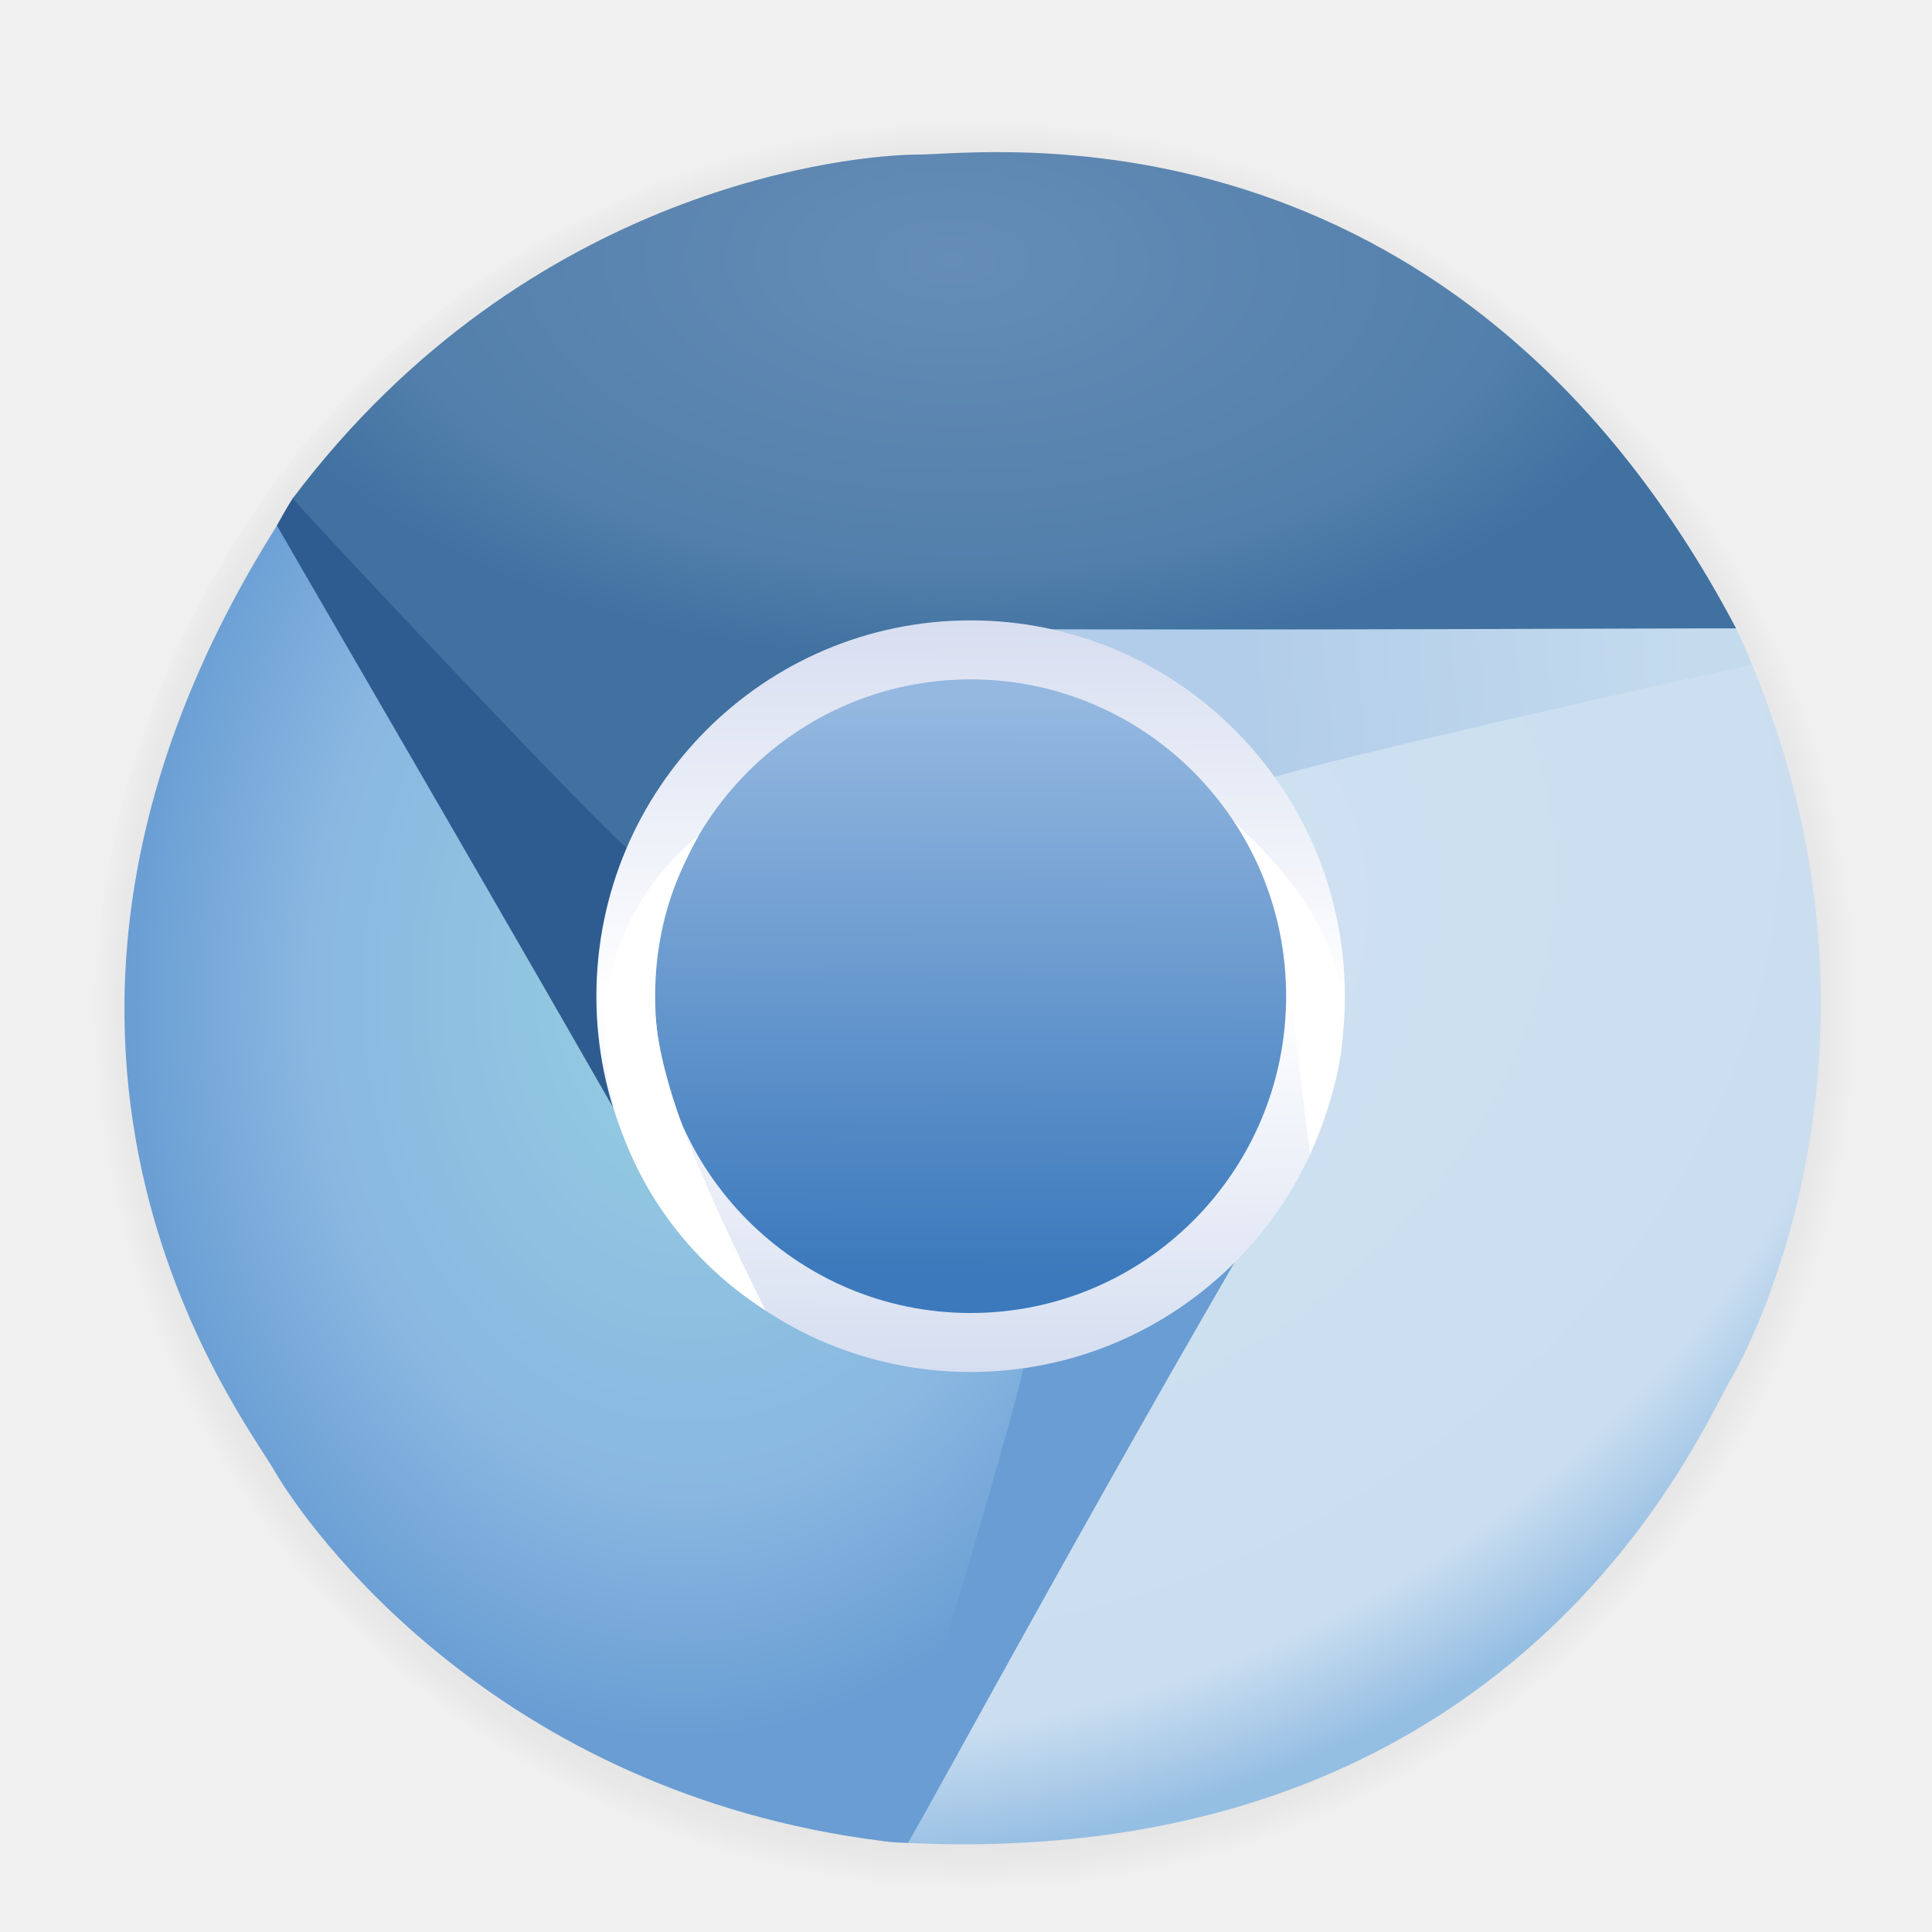
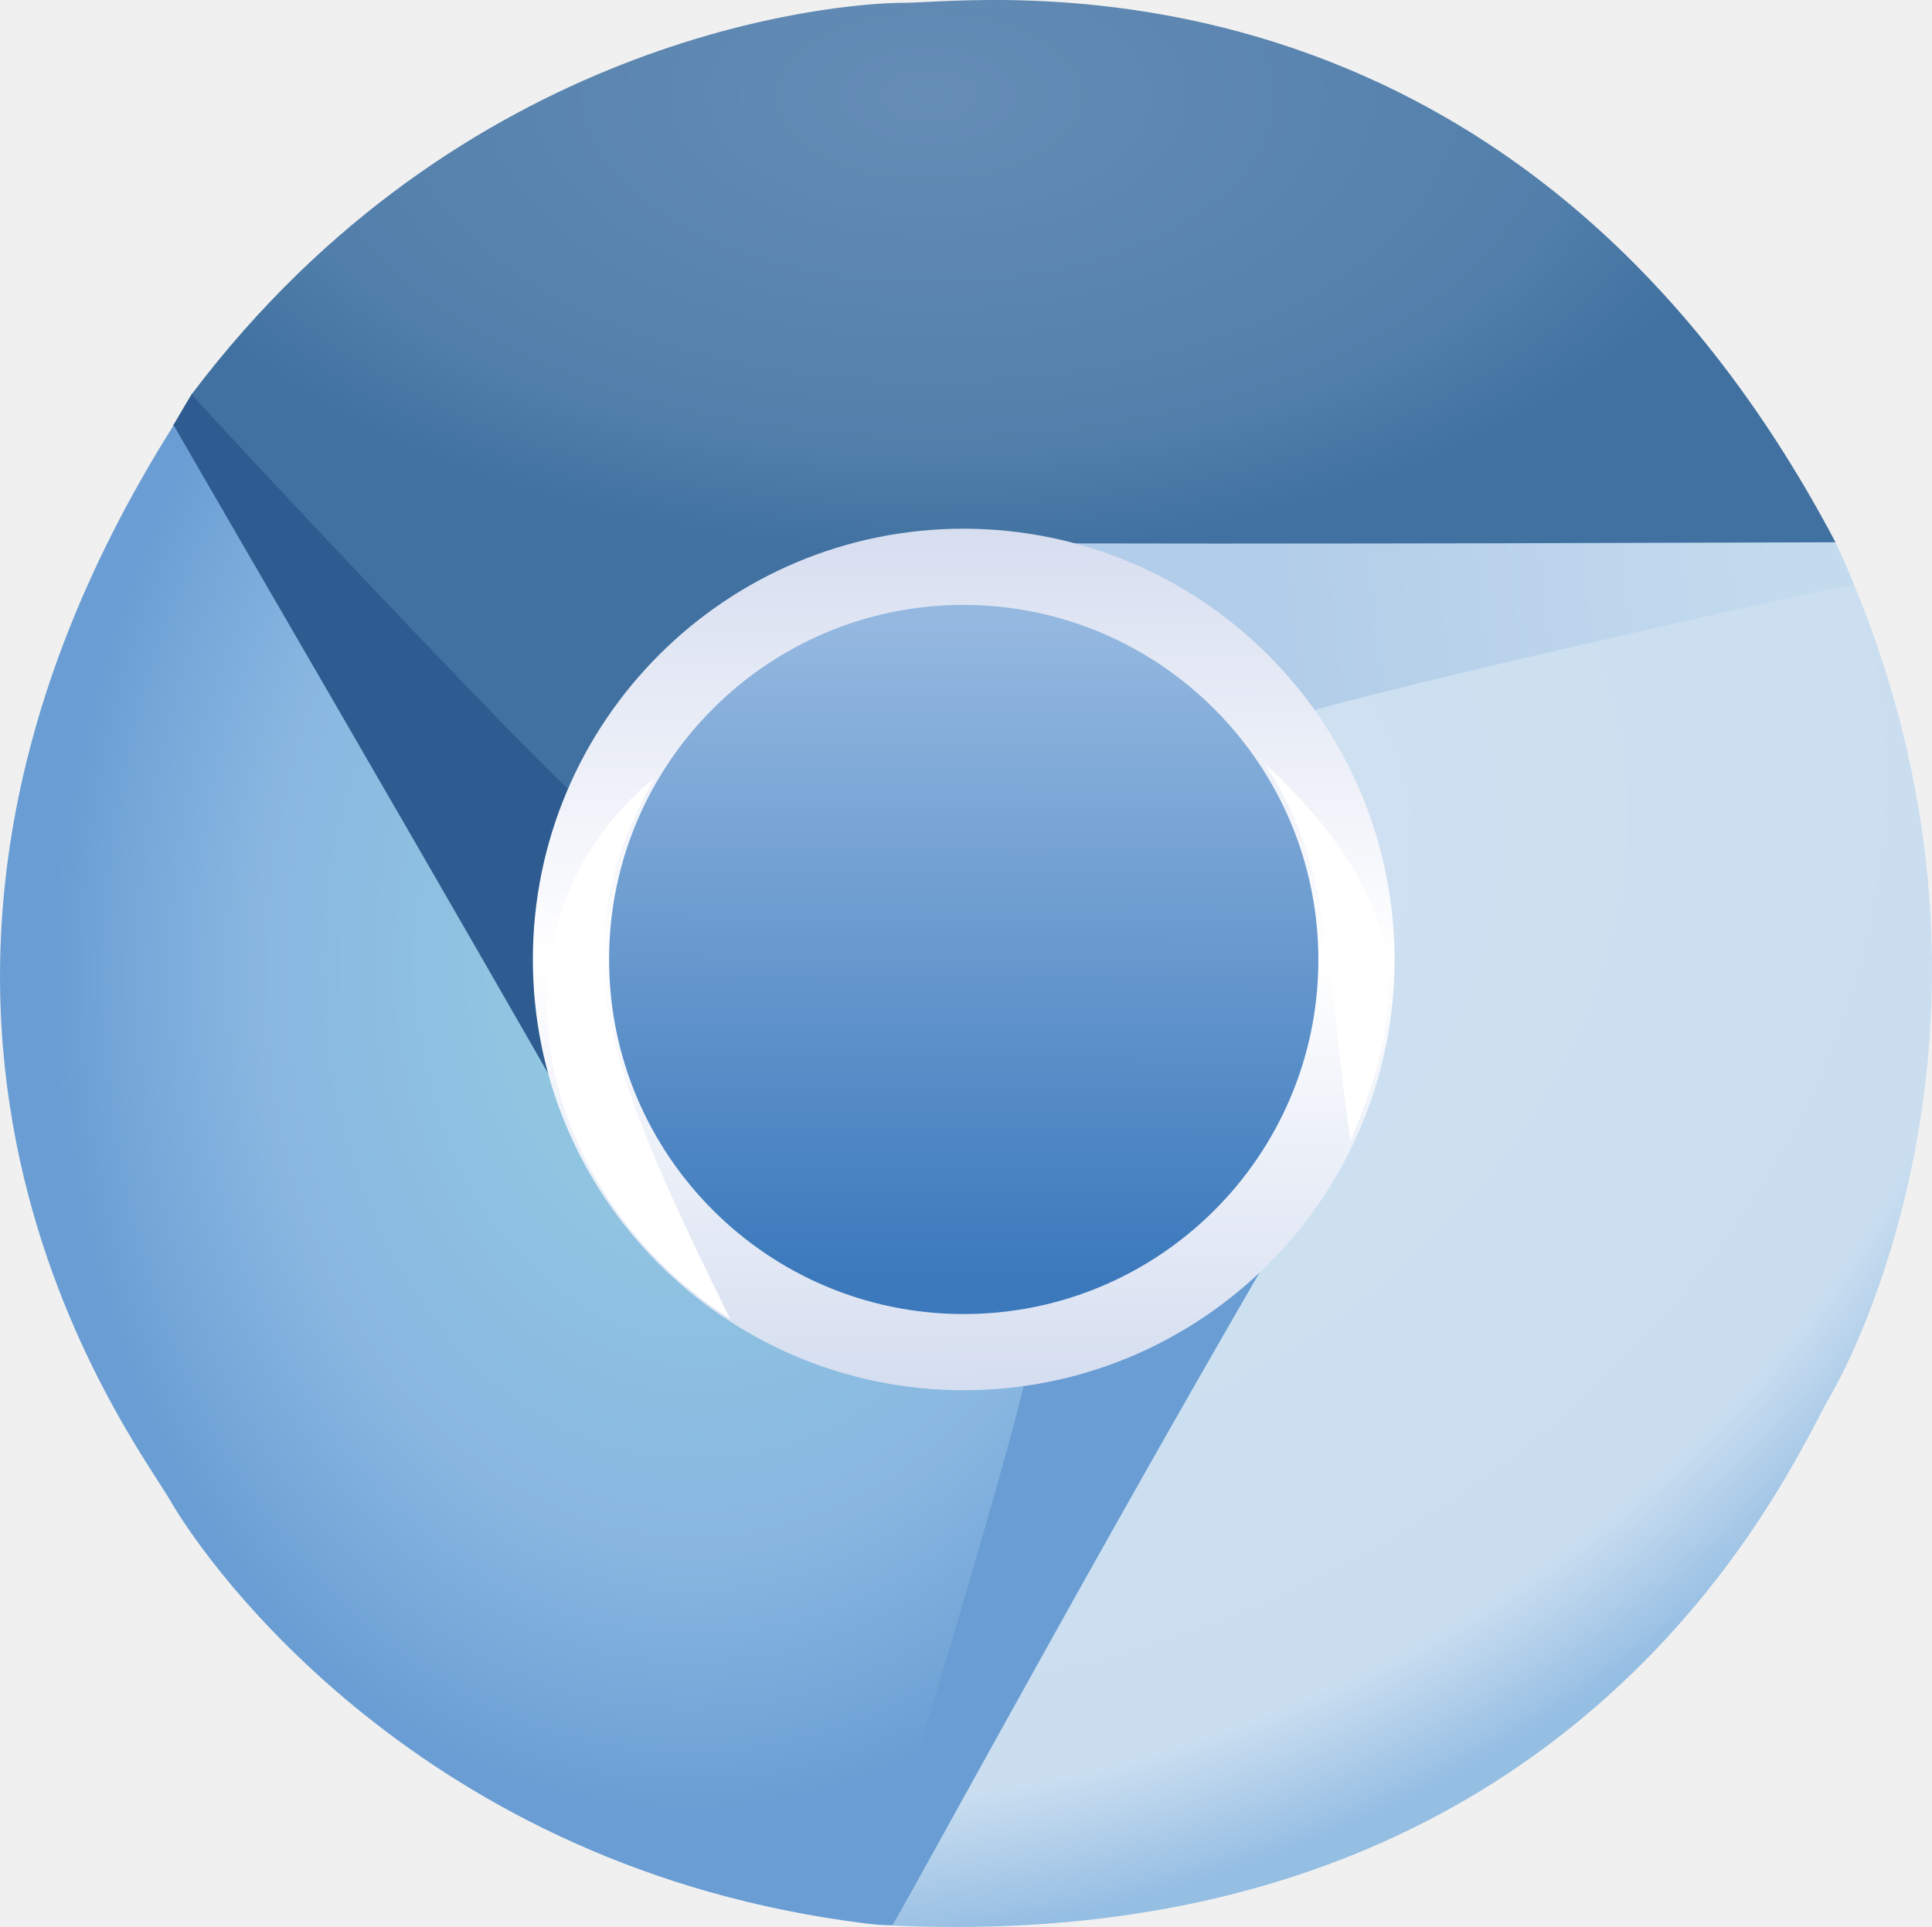
- <svg xmlns="http://www.w3.org/2000/svg" xmlns:xlink="http://www.w3.org/1999/xlink" version="1.1" width="256" height="256" id="svg3039">
-   <defs id="defs3043">
-     <linearGradient id="linearGradient3803">
-       <stop style="stop-color:#d7def0;stop-opacity:1;" offset="0" id="stop3805" />
-       <stop id="stop3811" offset="0.5" style="stop-color:#ffffff;stop-opacity:1" />
-       <stop style="stop-color:#d5def0;stop-opacity:1" offset="1" id="stop3807" />
+ <svg xmlns="http://www.w3.org/2000/svg" id="Layer_1" data-name="Layer 1" viewBox="0 0 255.3 254.67">
+   <defs>
+     <style>.cls-1{fill:url(#linear-gradient);}.cls-2{fill:#2e5c91;}.cls-3{fill:url(#radial-gradient);}.cls-4{fill:#699dd3;}.cls-5{fill:url(#radial-gradient-2);}.cls-6{fill:url(#radial-gradient-3);}.cls-7{stroke-width:10.07px;fill:url(#linear-gradient-2);stroke:url(#linear-gradient-3);}.cls-8{fill:#fff;}</style>
+     <linearGradient id="linear-gradient" x1="166.38" y1="179.86" x2="233.04" y2="187.09" gradientTransform="matrix(1, 0, 0, -1, 3.39, 265.42)" gradientUnits="userSpaceOnUse">
+       <stop offset="0" stop-color="#b2cde9" />
+       <stop offset="1" stop-color="#c4dbee" />
    </linearGradient>
-     <linearGradient id="linearGradient3776">
-       <stop id="stop3778" offset="0" style="stop-color:#b2cde9;stop-opacity:1" />
-       <stop id="stop3780" offset="1" style="stop-color:#c4dbee;stop-opacity:1" />
+     <radialGradient id="radial-gradient" cx="131.29" cy="1003.63" r="108.61" gradientTransform="matrix(-0.01, 0.56, 1.03, 0.01, -909.35, -69.75)" gradientUnits="userSpaceOnUse">
+       <stop offset="0" stop-color="#658db6" />
+       <stop offset="0.77" stop-color="#527fab" />
+       <stop offset="1" stop-color="#4071a0" />
+     </radialGradient>
+     <radialGradient id="radial-gradient-2" cx="-205.53" cy="537.55" r="68.69" gradientTransform="matrix(0.81, 1.7, 2.15, -1.03, -858.56, 1025.45)" gradientUnits="userSpaceOnUse">
+       <stop offset="0" stop-color="#d0e2f1" />
+       <stop offset="0.86" stop-color="#cadef0" />
+       <stop offset="1" stop-color="#95bee3" />
+     </radialGradient>
+     <radialGradient id="radial-gradient-3" cx="-1055.96" cy="610" r="67.47" gradientTransform="matrix(-1.29, -0.09, -0.11, 1.71, -1201.14, -1011.29)" gradientUnits="userSpaceOnUse">
+       <stop offset="0" stop-color="#96d0e1" />
+       <stop offset="0.68" stop-color="#89b7e1" />
+       <stop offset="1" stop-color="#699dd3" />
+     </radialGradient>
+     <linearGradient id="linear-gradient-2" x1="-289.9" y1="0.25" x2="-289.61" y2="111.36" gradientTransform="matrix(0.77, 0, 0, -0.78, 351.67, 170.5)" gradientUnits="userSpaceOnUse">
+       <stop offset="0" stop-color="#3b79bc" />
+       <stop offset="1" stop-color="#94b8e0" />
    </linearGradient>
-     <linearGradient id="linearGradient3750">
-       <stop id="stop3752" offset="0" style="stop-color:#d0e2f1;stop-opacity:1" />
-       <stop style="stop-color:#cadef0;stop-opacity:1" offset="0.856" id="stop3756" />
-       <stop id="stop3754" offset="1" style="stop-color:#95bee3;stop-opacity:1" />
+     <linearGradient id="linear-gradient-3" x1="-290.12" y1="126.68" x2="-289.4" y2="-17.68" gradientTransform="matrix(0.77, 0, 0, -0.78, 351.67, 170.5)" gradientUnits="userSpaceOnUse">
+       <stop offset="0" stop-color="#d7def0" />
+       <stop offset="0.5" stop-color="#fff" />
+       <stop offset="1" stop-color="#d5def0" />
    </linearGradient>
-     <linearGradient id="linearGradient3708">
-       <stop style="stop-color:#658db6;stop-opacity:1" offset="0" id="stop3710" />
-       <stop id="stop3716" offset="0.768" style="stop-color:#527fab;stop-opacity:1;" />
-       <stop style="stop-color:#4071a0;stop-opacity:1" offset="1" id="stop3712" />
-     </linearGradient>
-     <linearGradient id="linearGradient3698">
-       <stop style="stop-color:#96d0e1;stop-opacity:1" offset="0" id="stop3700" />
-       <stop id="stop3706" offset="0.678" style="stop-color:#89b7e1;stop-opacity:1" />
-       <stop style="stop-color:#699dd3;stop-opacity:1" offset="1" id="stop3702" />
-     </linearGradient>
-     <linearGradient id="linearGradient3647">
-       <stop style="stop-color:#3b79bc;stop-opacity:1;" offset="0" id="stop3649" />
-       <stop style="stop-color:#94b8e0;stop-opacity:1" offset="1" id="stop3651" />
-     </linearGradient>
-     <linearGradient id="linearGradient3588">
-       <stop style="stop-color:#ffffff;stop-opacity:1" offset="0" id="stop3590" />
-       <stop style="stop-color:#000000;stop-opacity:0;" offset="1" id="stop3592" />
-     </linearGradient>
-     <radialGradient xlink:href="#linearGradient3588" id="radialGradient3594" cx="-118.78" cy="121.492" fx="-118.78" fy="121.492" r="25.492" gradientUnits="userSpaceOnUse" gradientTransform="matrix(0.02177942,-0.9574359,0.9787233,0.02221687,-235.0993,5.068445)" />
-     <linearGradient xlink:href="#linearGradient3647" id="linearGradient3653" x1="-397.813" y1="149.188" x2="-397.559" y2="51.356" gradientUnits="userSpaceOnUse" />
-     <radialGradient xlink:href="#linearGradient3698" id="radialGradient3704" cx="-383.275" cy="217.91" fx="-383.275" fy="217.91" r="59.402" gradientTransform="matrix(-1.286157,-0.08596317,0.1145368,-1.713676,-425.0198,469.501)" gradientUnits="userSpaceOnUse" />
-     <radialGradient xlink:href="#linearGradient3708" id="radialGradient3714" cx="-123.5" cy="-11.571" fx="-123.5" fy="-11.571" r="95.627" gradientTransform="matrix(-0.00756512,0.557514,-1.031459,-0.01398286,113.2397,103.212)" gradientUnits="userSpaceOnUse" />
-     <radialGradient xlink:href="#linearGradient3750" id="radialGradient3748" cx="-94.873" cy="165.273" fx="-94.873" fy="165.273" r="60.481" gradientTransform="matrix(0.8129388,1.6998,-2.151909,1.029162,564.3949,118.4792)" gradientUnits="userSpaceOnUse" />
-     <linearGradient xlink:href="#linearGradient3776" id="linearGradient3774" x1="162.071" y1="85.24" x2="220.761" y2="78.876" gradientUnits="userSpaceOnUse" gradientTransform="translate(3.391713,7.418629)" />
-     <linearGradient xlink:href="#linearGradient3803" id="linearGradient3809" x1="-382.041" y1="37.281" x2="-381.394" y2="165.567" gradientUnits="userSpaceOnUse" />
  </defs>
-   <path style="fill:url(#radialGradient3594);fill-opacity:1;fill-rule:nonzero;stroke:none" id="path2814" d="m -92.746,122.576 a 25.492,25.492 0 1 1 -50.983,0 25.492,25.492 0 1 1 50.983,0 z" transform="matrix(4.680851,0,0,4.797872,685.1048,-449.6995)" />
-   <path style="fill:url(#linearGradient3774);fill-opacity:1;fill-rule:nonzero;stroke:none" d="m 232.173,88.12 c 0,15.674 -19.791,34.932 -45.844,34.932 -26.053,0 -59.922,-16.081 -59.922,-31.755 0,-15.674 21.12,-28.38 47.172,-28.38 19.903,0 46.361,18.293 56.46,20.352 0.792,1.711 1.369,2.925 2.134,4.852 z" id="path3655" />
-   <path style="fill:#2e5c91;fill-opacity:1;fill-rule:nonzero;stroke:none" d="m 38.822,65.972 c 12.381,-9.611 35.315,-1.245 51.29,19.335 15.975,20.58 17.695,51.065 5.313,60.676 -12.381,9.611 -34.176,-5.292 -50.151,-25.872 -12.204,-15.722 -4.051,-41.191 -8.616,-50.431 0.616,-1.122 1.382,-2.457 2.164,-3.709 z" id="path3655-4-8" />
-   <path style="fill:url(#radialGradient3714);fill-opacity:1;fill-rule:nonzero;stroke:none" d="m 230.043,83.262 c -7.008,-0.033 -61.07,0.29 -107.666,0.065 -17.371,5.108 -31.705,13.259 -39.182,29.155 -5.336,-4.542 -40.746,-42.216 -44.407,-46.441 31.39,-41.649 74.528,-45.559 82.915,-45.559 8.387,0 70.644,-8.632 108.339,62.78 z" id="path3596" />
-   <path style="fill:#699dd3;fill-opacity:1;fill-rule:nonzero;stroke:none" d="m 117.125,243.968 c -12.498,-9.459 -14.575,-36.939 1.146,-57.714 15.722,-20.774 41.036,-34.948 53.534,-25.489 12.498,9.459 7.448,38.967 -8.274,59.741 -12.01,15.87 -35.491,16.885 -43.227,23.695 -1.239,-0.045 -1.955,-0.06 -3.18,-0.234 z" id="path3655-4" />
-   <path style="fill:url(#radialGradient3748);fill-opacity:1;fill-rule:nonzero;stroke:none" d="m 120.303,244.201 c 3.584,-6.023 28.859,-52.899 52.691,-92.939 4.411,-17.561 5.347,-33.642 -4.558,-48.15 6.622,-2.294 58.239,-13.976 63.737,-14.988 19.966,48.18 1.45,87.338 -2.805,94.566 -4.255,7.228 -28.402,65.257 -109.065,61.511 z" id="path3596-1" />
-   <path style="fill:url(#radialGradient3704);fill-opacity:1;fill-rule:nonzero;stroke:none" d="m 36.697,69.643 c 3.469,6.09 30.723,52.78 53.779,93.273 13.094,12.505 27.685,19.485 45.192,18.033 -1.274,6.891 -16.629,57.75 -18.464,63.031 -51.756,-6.422 -76.67,-41.855 -80.855,-49.123 -4.185,-7.269 -42.73,-56.915 0.348,-125.214 z" id="path3596-1-7" />
-   <path transform="matrix(0.7729474,0,0,0.776191,435.9065,53.27571)" style="fill:url(#linearGradient3653);fill-opacity:1;stroke:url(#linearGradient3809);stroke-width:10.07;stroke-miterlimit:4;stroke-opacity:1" d="m -338.441,101.424 c 0,32.65 -26.468,59.119 -59.119,59.119 -32.65,0 -59.119,-26.468 -59.119,-59.119 0,-32.65 26.468,-59.119 59.119,-59.119 32.65,0 59.119,26.468 59.119,59.119 z" id="path3645" />
-   <path style="fill:#ffffff;fill-opacity:1;fill-rule:nonzero;stroke:none" d="m 163.546,108.896 c 18.53,17.098 16.033,29.558 10.062,44 -3.109,-22.25 -2.345,-32.427 -10.062,-44 z" id="rect3782" />
-   <path style="fill:#ffffff;fill-opacity:1;fill-rule:nonzero;stroke:none" d="m 101.421,173.639 c -22.646,-14.473 -29.81,-45.72 -8.813,-62.99 -10.848,19.775 -6.225,32.399 8.813,62.99 z" id="rect3782-4" />
+   <path id="path3655" class="cls-1" d="M245.32,78.36c0,17.8-22.48,39.68-52.07,39.68S125.19,99.77,125.19,82s24-32.23,53.58-32.23c22.61,0,52.66,20.77,64.13,23.11C243.8,74.79,244.45,76.17,245.32,78.36Z" transform="translate(-0.35 -1.17)" />
+   <path id="path3655-4-8" class="cls-2" d="M25.72,53.2c14.06-10.91,40.11-1.41,58.25,22s20.1,58,6,68.92-38.82-6-57-29.38c-13.86-17.86-4.6-46.79-9.78-57.28C24,56.14,24.83,54.63,25.72,53.2Z" transform="translate(-0.35 -1.17)" />
+   <path id="path3596" class="cls-3" d="M242.9,72.84c-8,0-69.36.33-122.28.08-19.73,5.8-36,15.06-44.5,33.11-6.07-5.16-46.28-47.95-50.44-52.75C61.33,6,110.33,1.54,119.85,1.54s80.24-9.81,123.05,71.3Z" transform="translate(-0.35 -1.17)" />
+   <path id="path3655-4" class="cls-4" d="M114.65,255.37c-14.19-10.74-16.55-42,1.3-65.55s46.61-39.69,60.81-28.95,8.46,44.26-9.4,67.85c-13.64,18-40.31,19.18-49.1,26.92A29.09,29.09,0,0,1,114.65,255.37Z" transform="translate(-0.35 -1.17)" />
+   <path id="path3596-1" class="cls-5" d="M118.26,255.64c4.07-6.84,32.78-60.09,59.85-105.56,5-20,6.07-38.21-5.18-54.69,7.52-2.61,66.15-15.88,72.39-17,22.68,54.72,1.65,99.19-3.18,107.4s-32.26,74.12-123.88,69.87Z" transform="translate(-0.35 -1.17)" />
+   <path id="path3596-1-7" class="cls-6" d="M23.3,57.37c3.94,6.92,34.9,60,61.08,105.94,14.88,14.21,31.45,22.13,51.33,20.48-1.44,7.83-18.88,65.6-21,71.59C56,248.09,27.66,207.85,22.91,199.59S-25.62,135,23.3,57.37Z" transform="translate(-0.35 -1.17)" />
+   <path id="path3645" class="cls-7" d="M179.6,128.2a51.9,51.9,0,1,1-51.9-52.12A52,52,0,0,1,179.6,128.2Z" transform="translate(-0.35 -1.17)" />
+   <path id="rect3782" class="cls-8" d="M167.38,102c21,19.42,18.21,33.57,11.43,50C175.27,126.66,176.14,115.1,167.38,102Z" transform="translate(-0.35 -1.17)" />
+   <path id="rect3782-4" class="cls-8" d="M96.82,175.49C71.1,159.05,63,123.56,86.81,104,74.48,126.41,79.73,140.75,96.82,175.49Z" transform="translate(-0.35 -1.17)" />
</svg>
